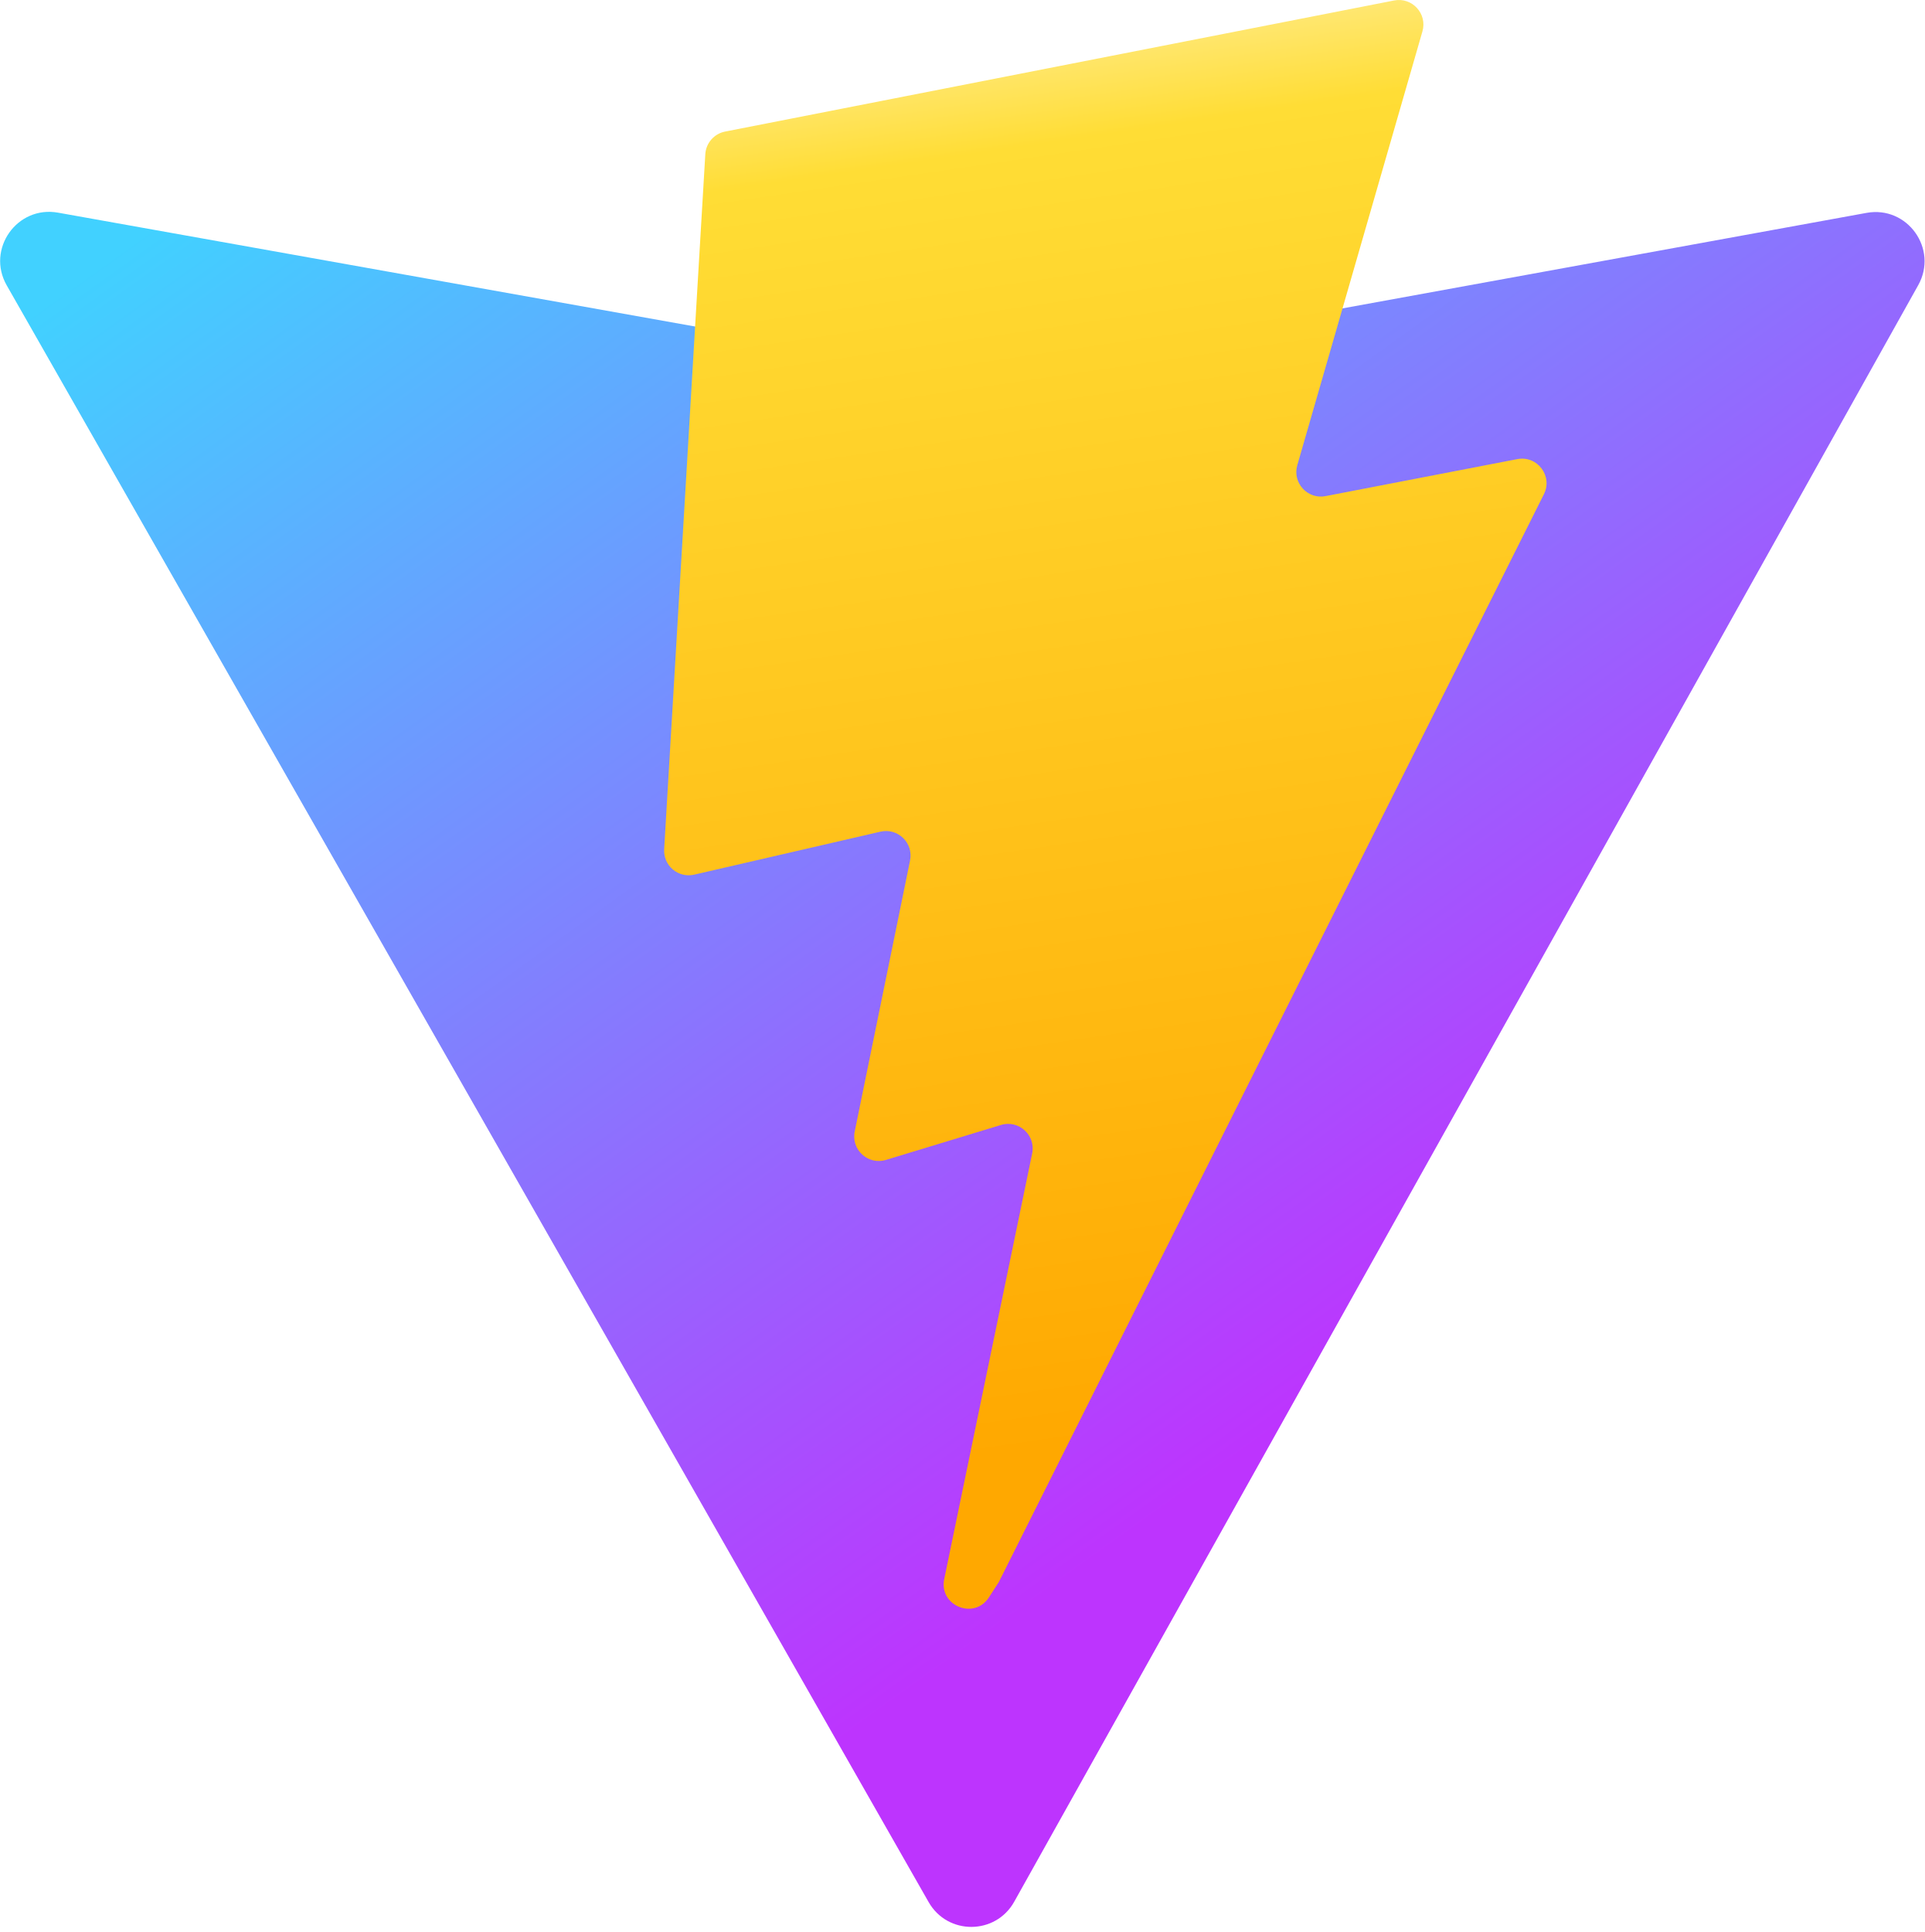
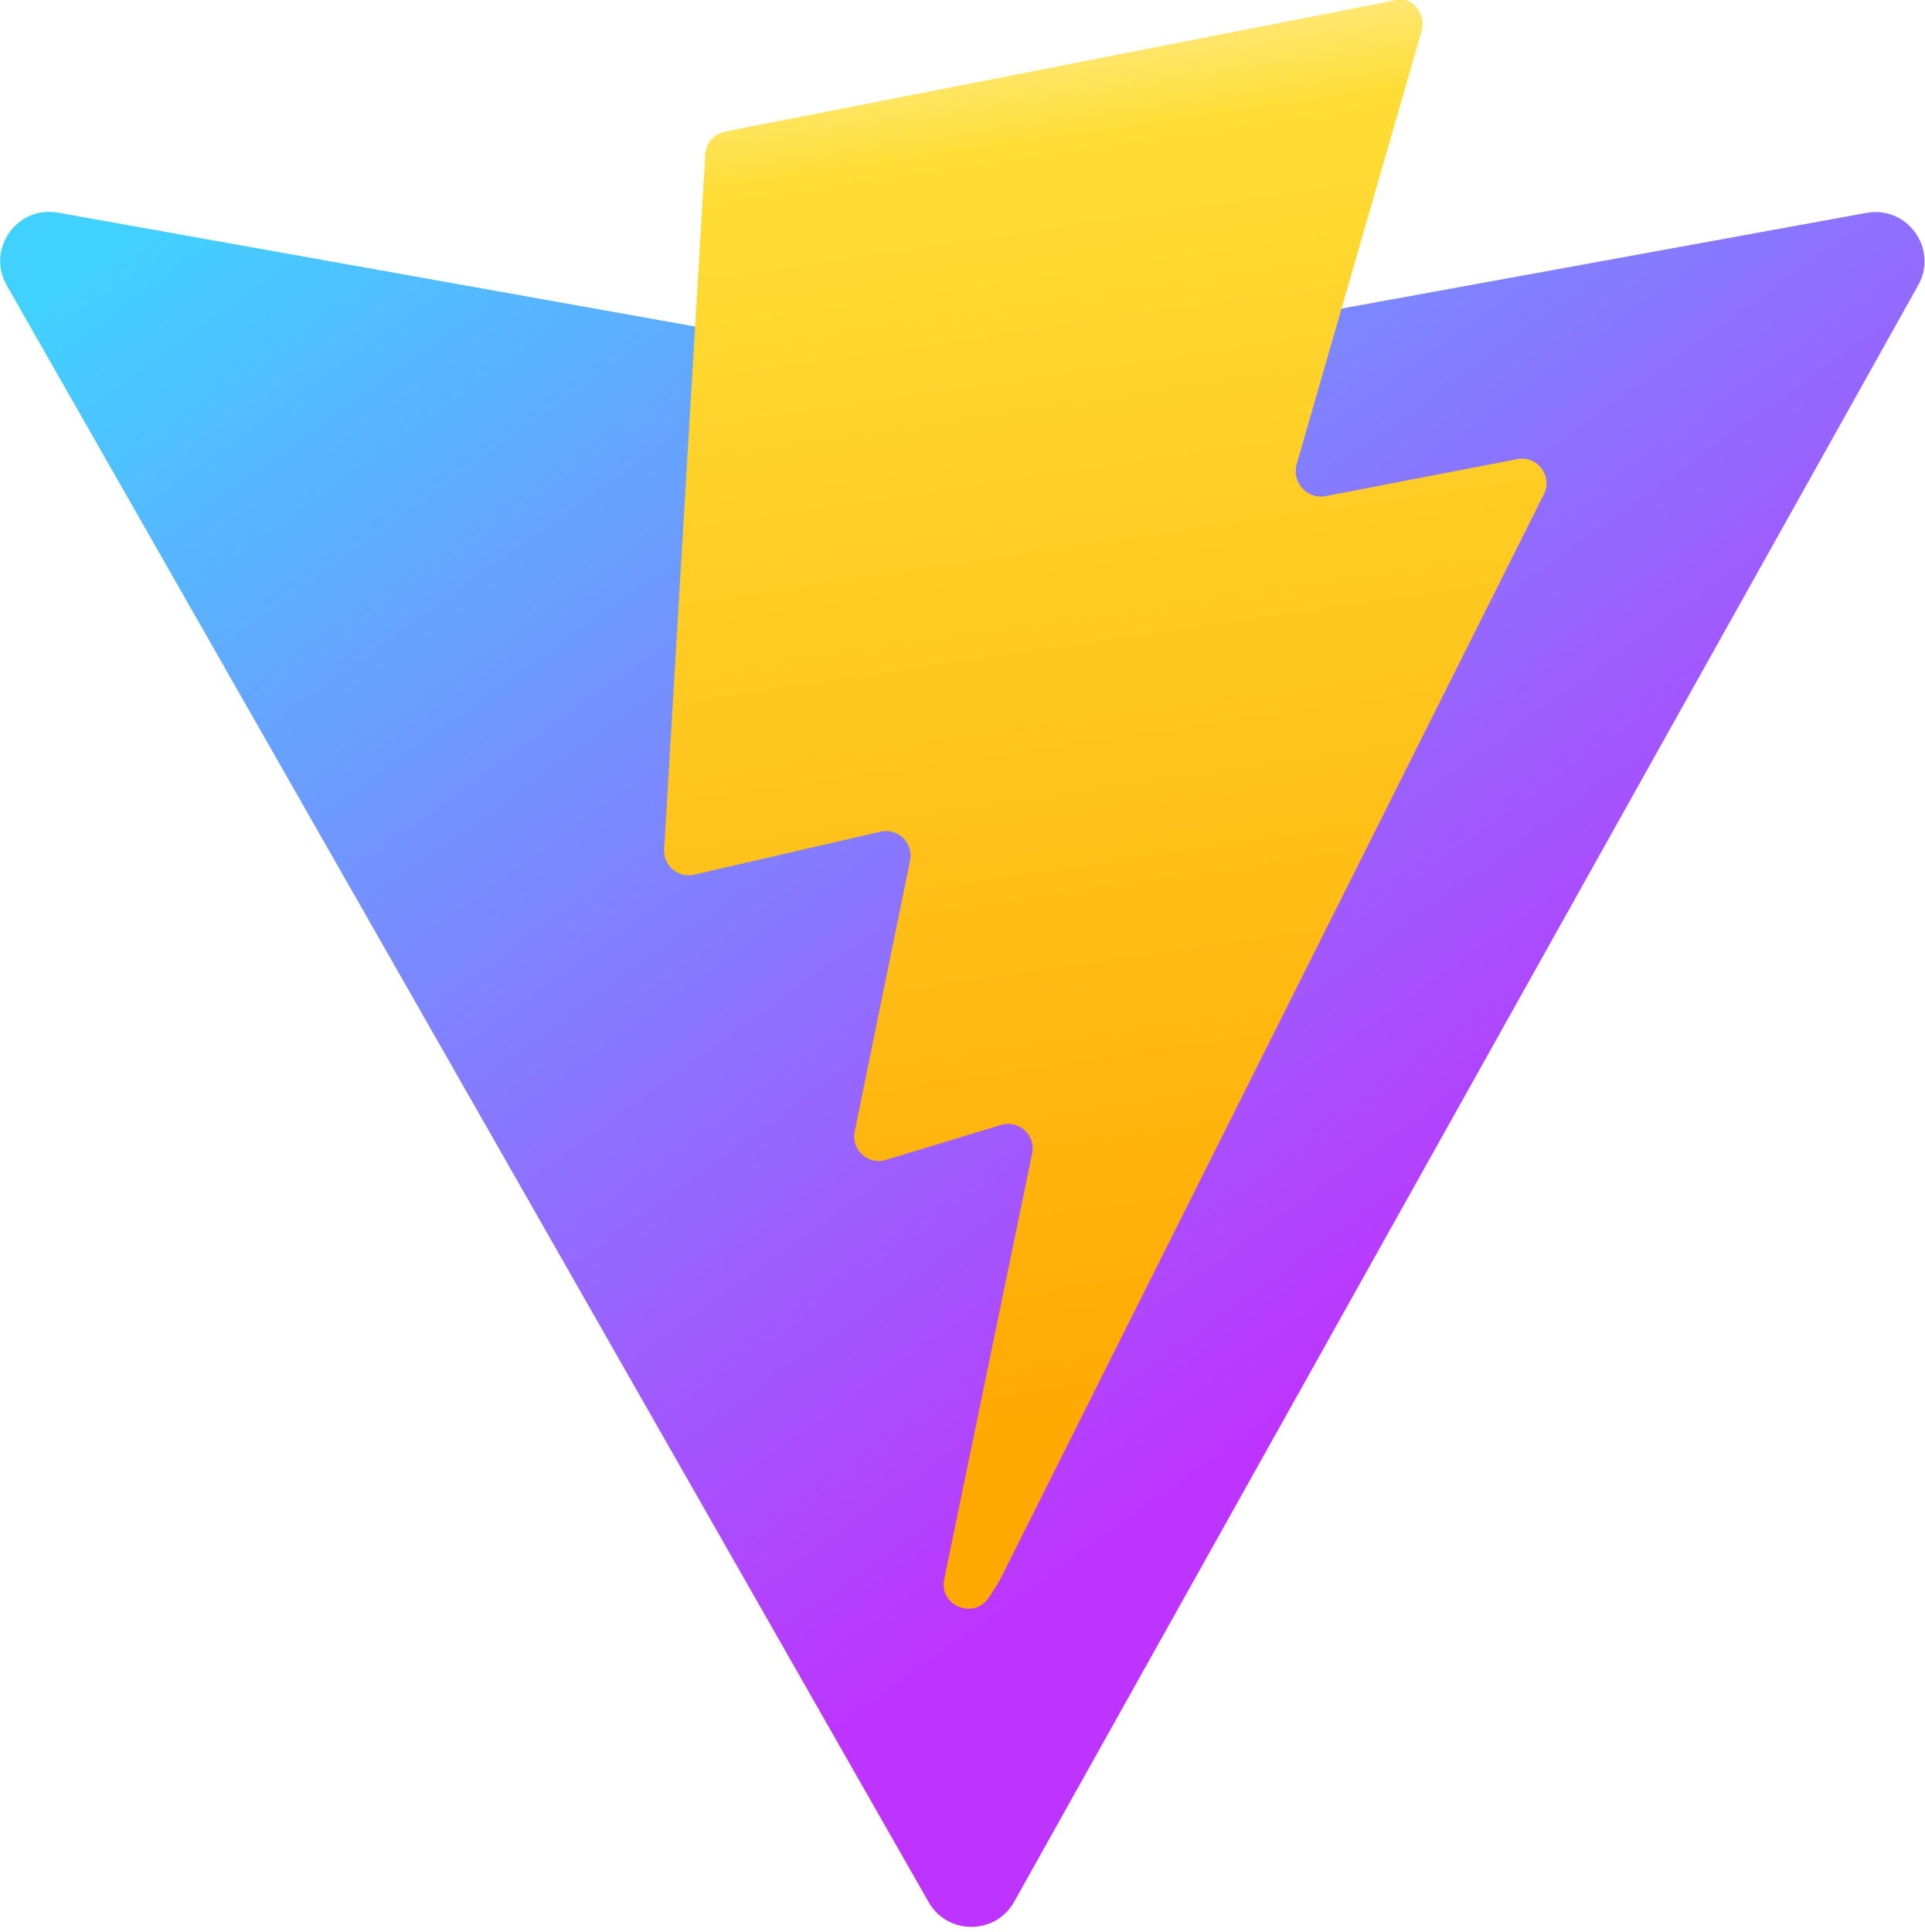
<svg xmlns="http://www.w3.org/2000/svg" aria-hidden="true" role="img" class="iconify iconify--logos" width="31.88" height="32" preserveAspectRatio="xMidYMid meet" viewBox="0 0 256 257">
  <defs>
    <linearGradient id="IconifyId1813088fe1fbc01fb466" x1="-.828%" x2="57.636%" y1="7.652%" y2="78.411%">
      <stop offset="0%" stop-color="#41D1FF" />
      <stop offset="100%" stop-color="#BD34FE" />
    </linearGradient>
    <linearGradient id="IconifyId1813088fe1fbc01fb467" x1="43.376%" x2="50.316%" y1="2.242%" y2="89.03%">
      <stop offset="0%" stop-color="#FFEA83" />
      <stop offset="8.333%" stop-color="#FFDD35" />
      <stop offset="100%" stop-color="#FFA800" />
    </linearGradient>
  </defs>
  <path fill="url(#IconifyId1813088fe1fbc01fb466)" d="M255.153 37.938L134.897 252.976c-2.483 4.44-8.862 4.466-11.382.048L.875 37.958c-2.746-4.814 1.371-10.646 6.827-9.67l120.385 21.517a6.537 6.537 0 0 0 2.322-.004l117.867-21.483c5.438-.991 9.574 4.796 6.877 9.62Z" />
-   <path fill="url(#IconifyId1813088fe1fbc01fb467)" d="M185.432.063L96.44 17.501a3.268 3.268 0 0 0-2.634 3.014l-5.474 92.456a3.268 3.268 0 0 0 3.997 3.378l24.777-5.718c2.318-.535 4.413 1.507 3.936 3.838l-7.361 36.047c-.495 2.426 1.782 4.5 4.151 3.78l15.304-4.649c2.372-.72 4.652 1.36 4.15 3.788l-11.698 56.621c-.732 3.542 3.979 5.473 5.943 2.437l1.313-2.028l72.516-144.72c1.215-2.423-.88-5.186-3.54-4.672l-25.505 4.922c-2.396.462-4.435-1.77-3.759-4.114l16.646-57.705c.677-2.35-1.37-4.583-3.769-4.113Z" />
+   <path fill="url(#IconifyId1813088fe1fbc01fb467)" d="M185.432.063L96.44 17.501a3.268 3.268 0 0 0-2.634 3.014l-5.474 92.456a3.268 3.268 0 0 0 3.997 3.378l24.777-5.718c2.318-.535 4.413 1.507 3.936 3.838l-7.361 36.047c-.495 2.426 1.782 4.5 4.151 3.78l15.304-4.649c2.372-.72 4.652 1.36 4.15 3.788l-11.698 56.621c-.732 3.542 3.979 5.473 5.943 2.437l1.313-2.028l72.516-144.72c1.215-2.423-.88-5.186-3.54-4.672l-25.505 4.922c-2.396.462-4.435-1.77-3.883-4.114l16.646-57.705c.647-2.245-1.043-4.523-3.31-4.292Z" />
</svg>
